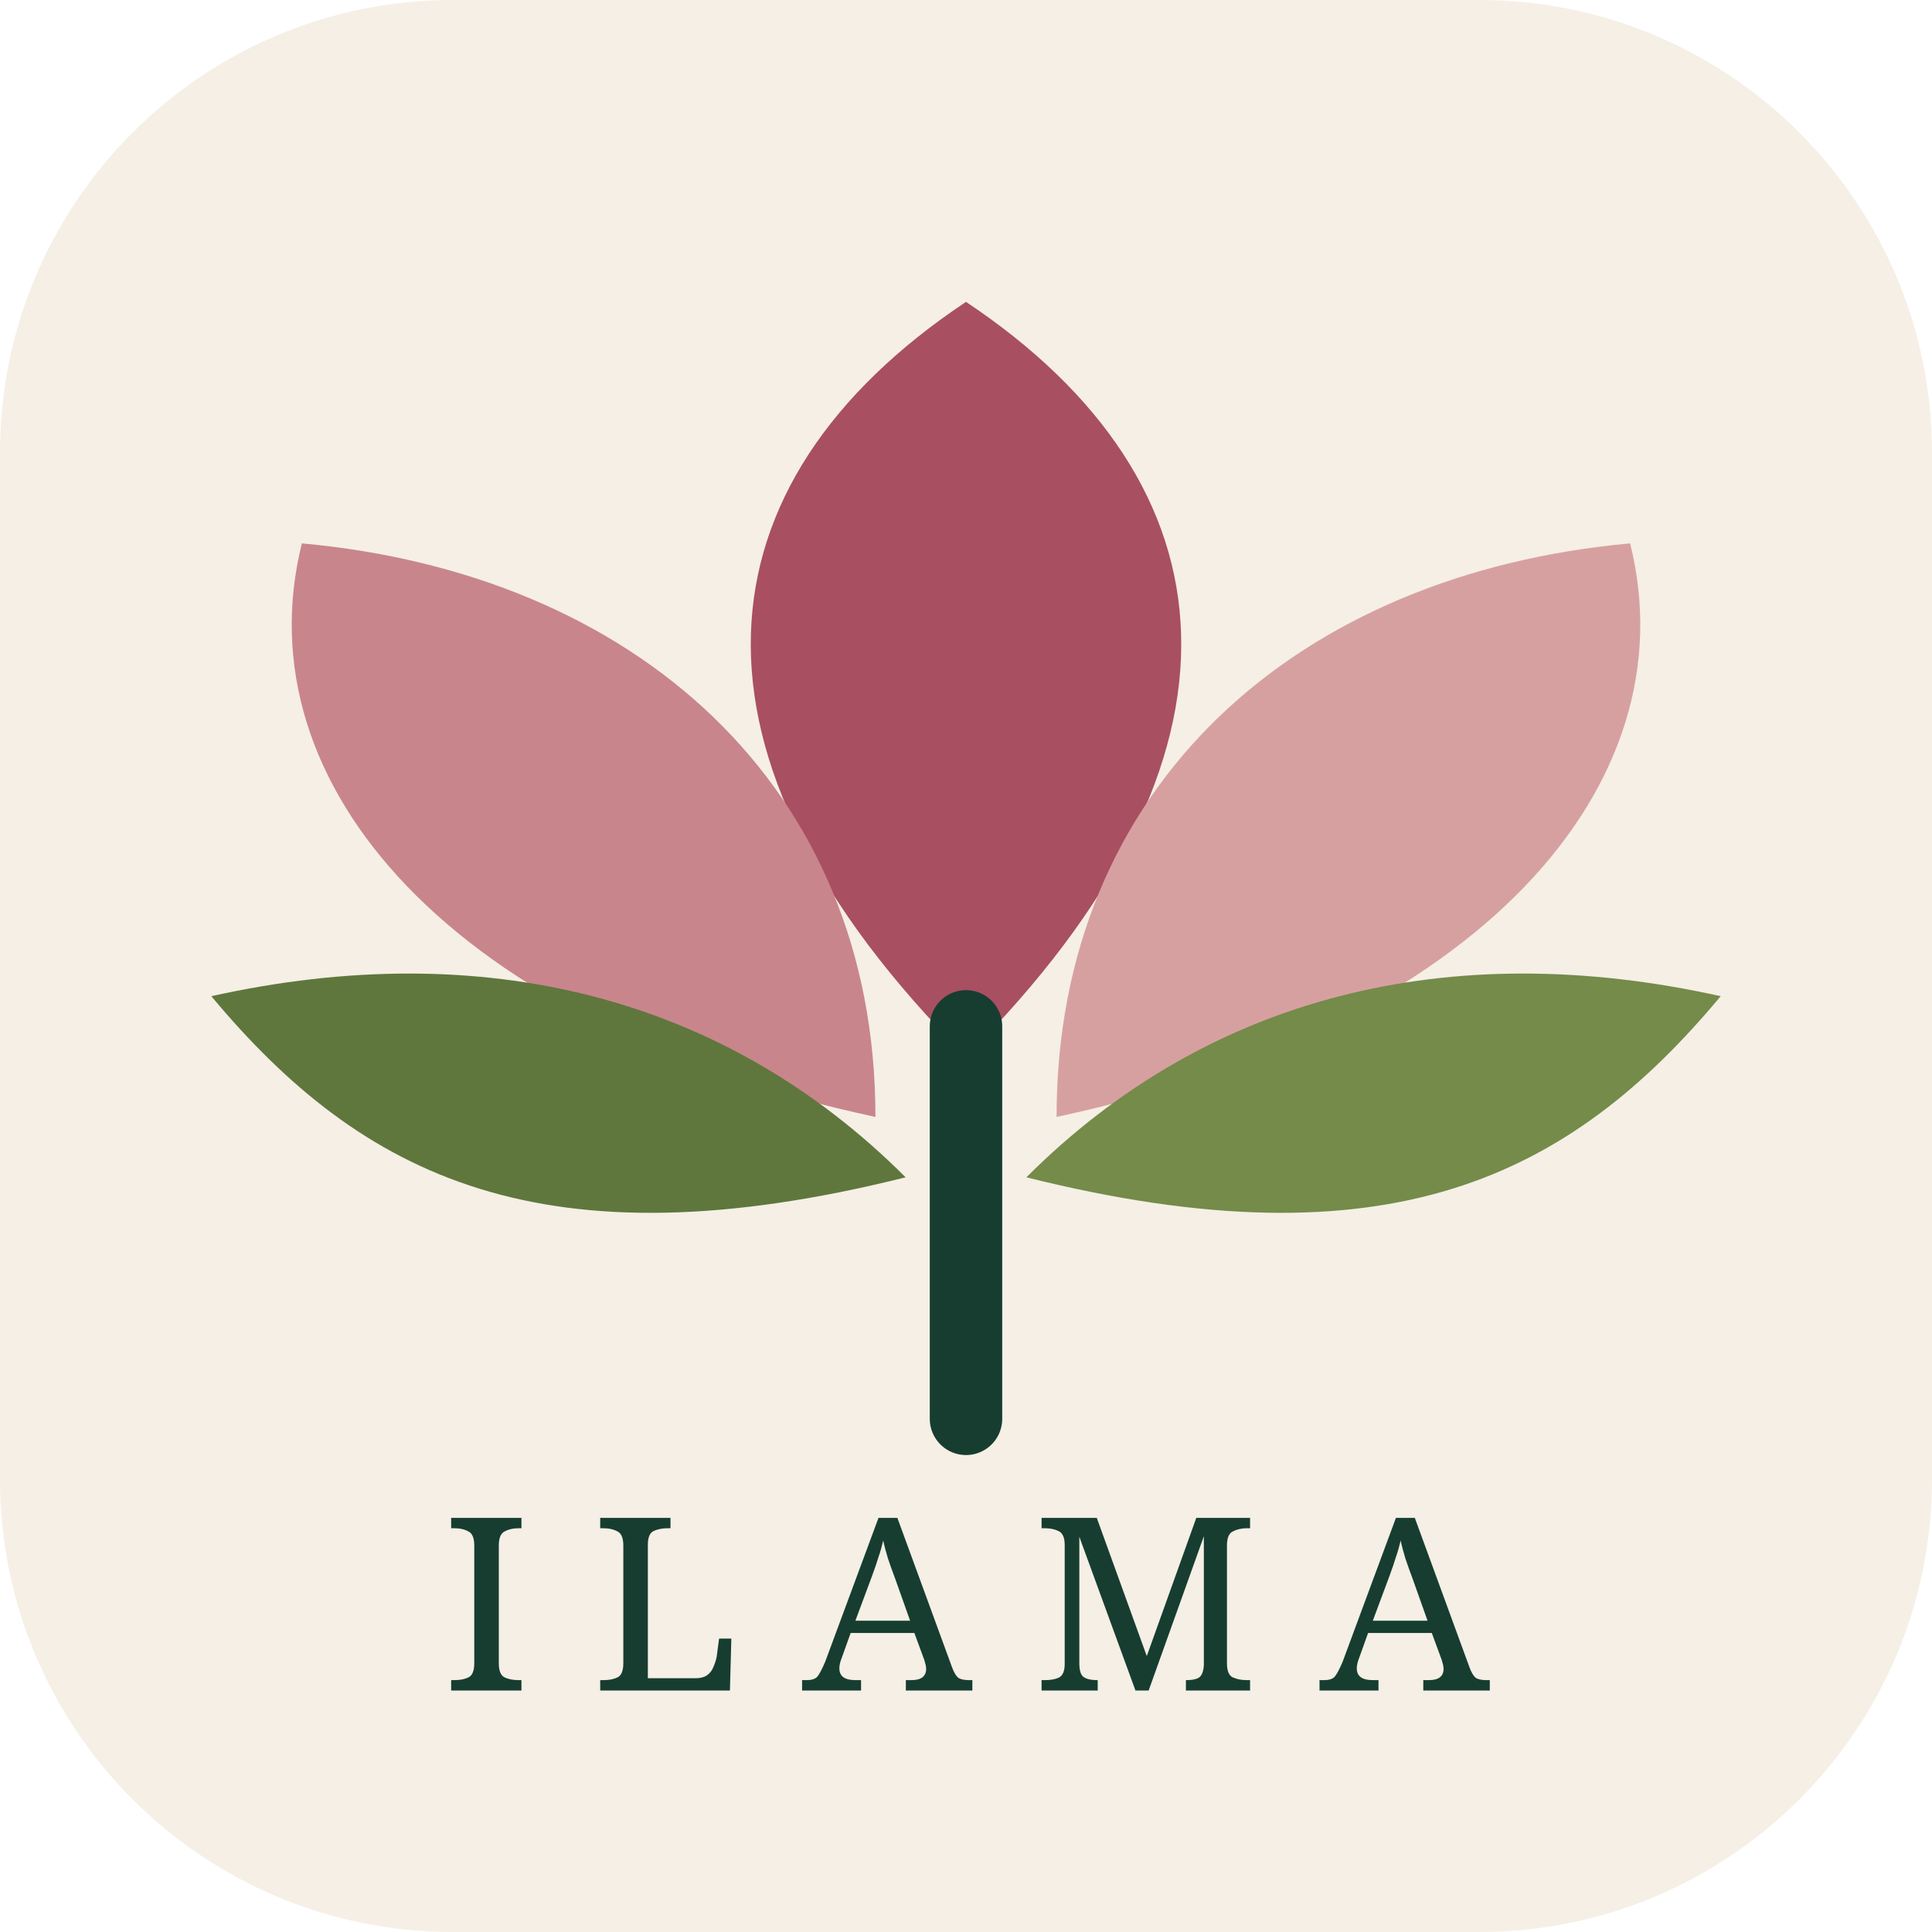
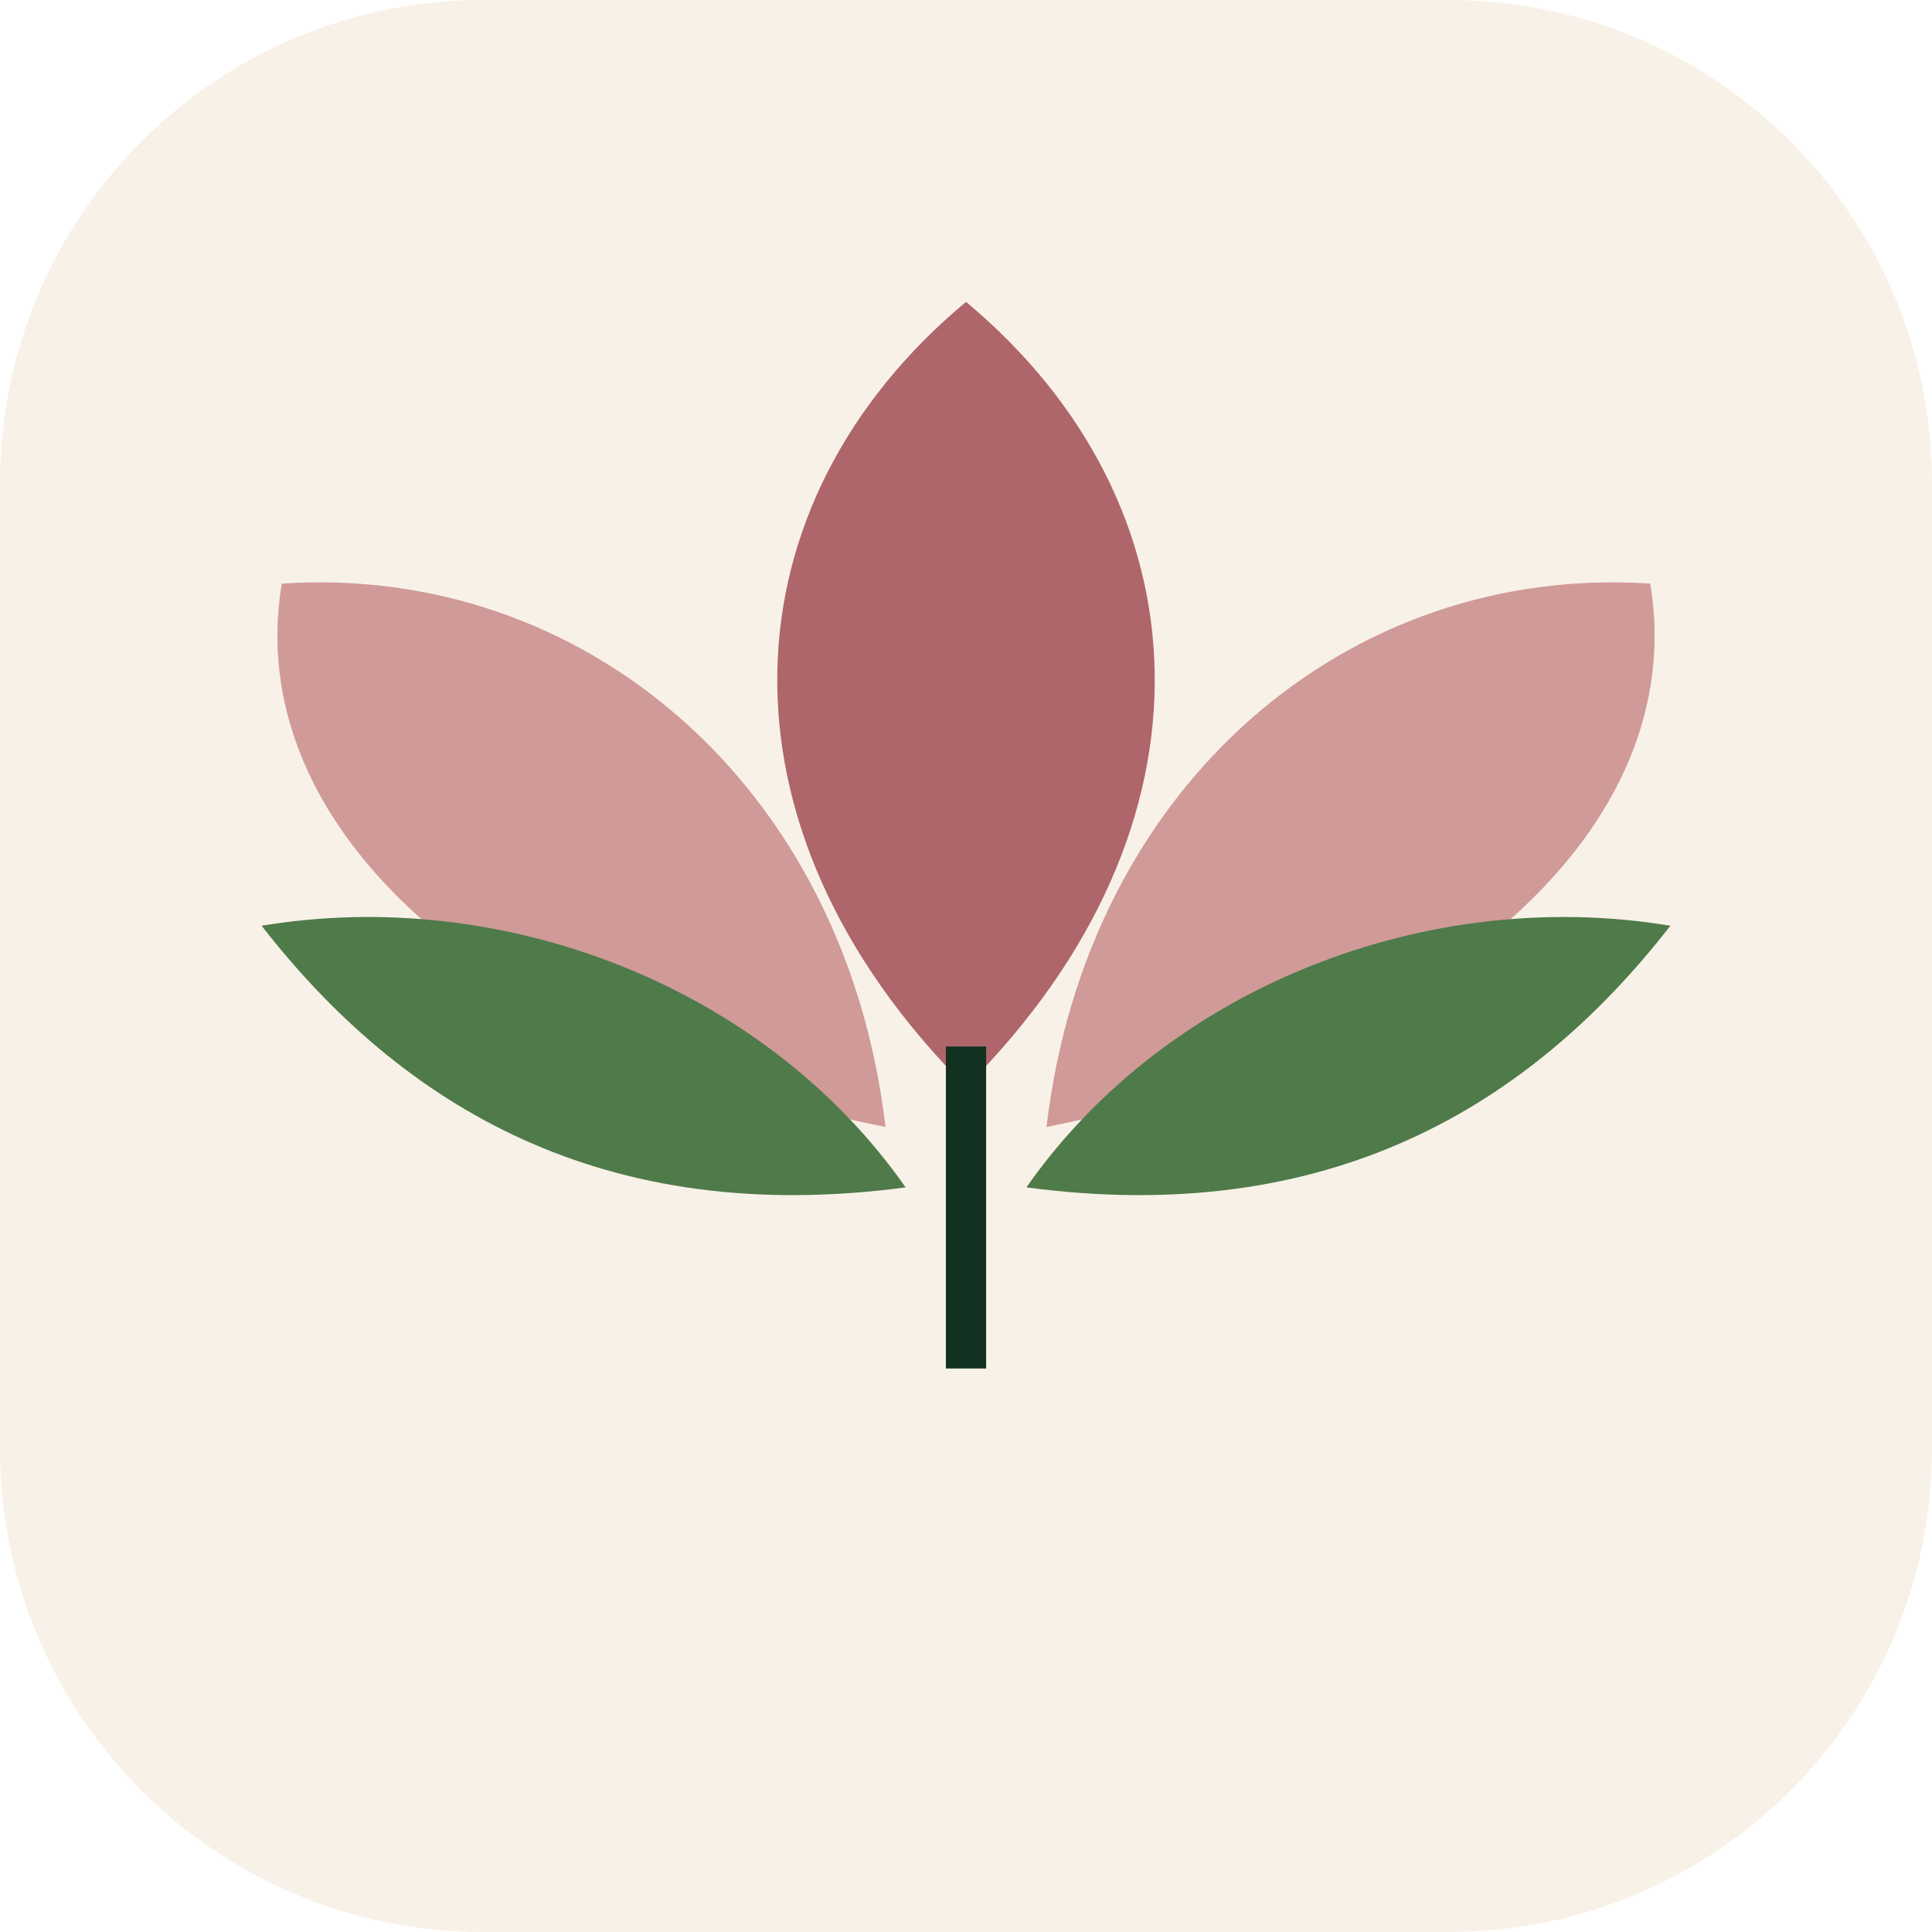
- <svg xmlns="http://www.w3.org/2000/svg" viewBox="0 0 64 64" role="img" aria-label="ILAMA BLOOM">
-   <rect width="64" height="64" rx="15" fill="#F5EFE5" />
-   <g transform="translate(32 10)">
-     <path d="M0 25C-10 15-9 6 0 0C9 6 10 15 0 25Z" fill="#A94F62" />
-     <path d="M-3 27C-17 24-24 16-22 8C-11 9-3 16-3 27Z" fill="#C9858C" />
-     <path d="M3 27C17 24 24 16 22 8C11 9 3 16 3 27Z" fill="#D7A0A0" />
-     <path d="M-2 29C-14 32-20 29-25 23C-16 21-8 23-2 29Z" fill="#5F773D" />
-     <path d="M2 29C14 32 20 29 25 23C16 21 8 23 2 29Z" fill="#748B4A" />
-     <path d="M0 24V37" stroke="#173D31" stroke-width="2.4" stroke-linecap="round" />
+ <svg xmlns="http://www.w3.org/2000/svg" viewBox="0 0 96 96">
+   <rect width="96" height="96" rx="24" fill="#F8F1E7" />
+   <g transform="translate(48 15)">
+     <path d="M0 39C-13 26-12 10 0 0C12 10 13 26 0 39Z" fill="#AE666A" />
+     <path d="M-4 41C-24 37-36 26-34 14C-19 13-6 24-4 41Z" fill="#D09A98" />
+     <path d="M4 41C24 37 36 26 34 14C19 13 6 24 4 41Z" fill="#D09A98" />
+     <path d="M-3 44C-18 46-28 40-35 31C-23 29-10 34-3 44Z" fill="#4F7A4A" />
+     <path d="M3 44C18 46 28 40 35 31C23 29 10 34 3 44Z" fill="#4F7A4A" />
+     <path d="M0 37V53" stroke="#123121" stroke-width="2" />
  </g>
-   <text x="32" y="56" text-anchor="middle" fill="#173D31" font-family="Georgia,serif" font-size="8" letter-spacing="2">ILAMA</text>
</svg>
